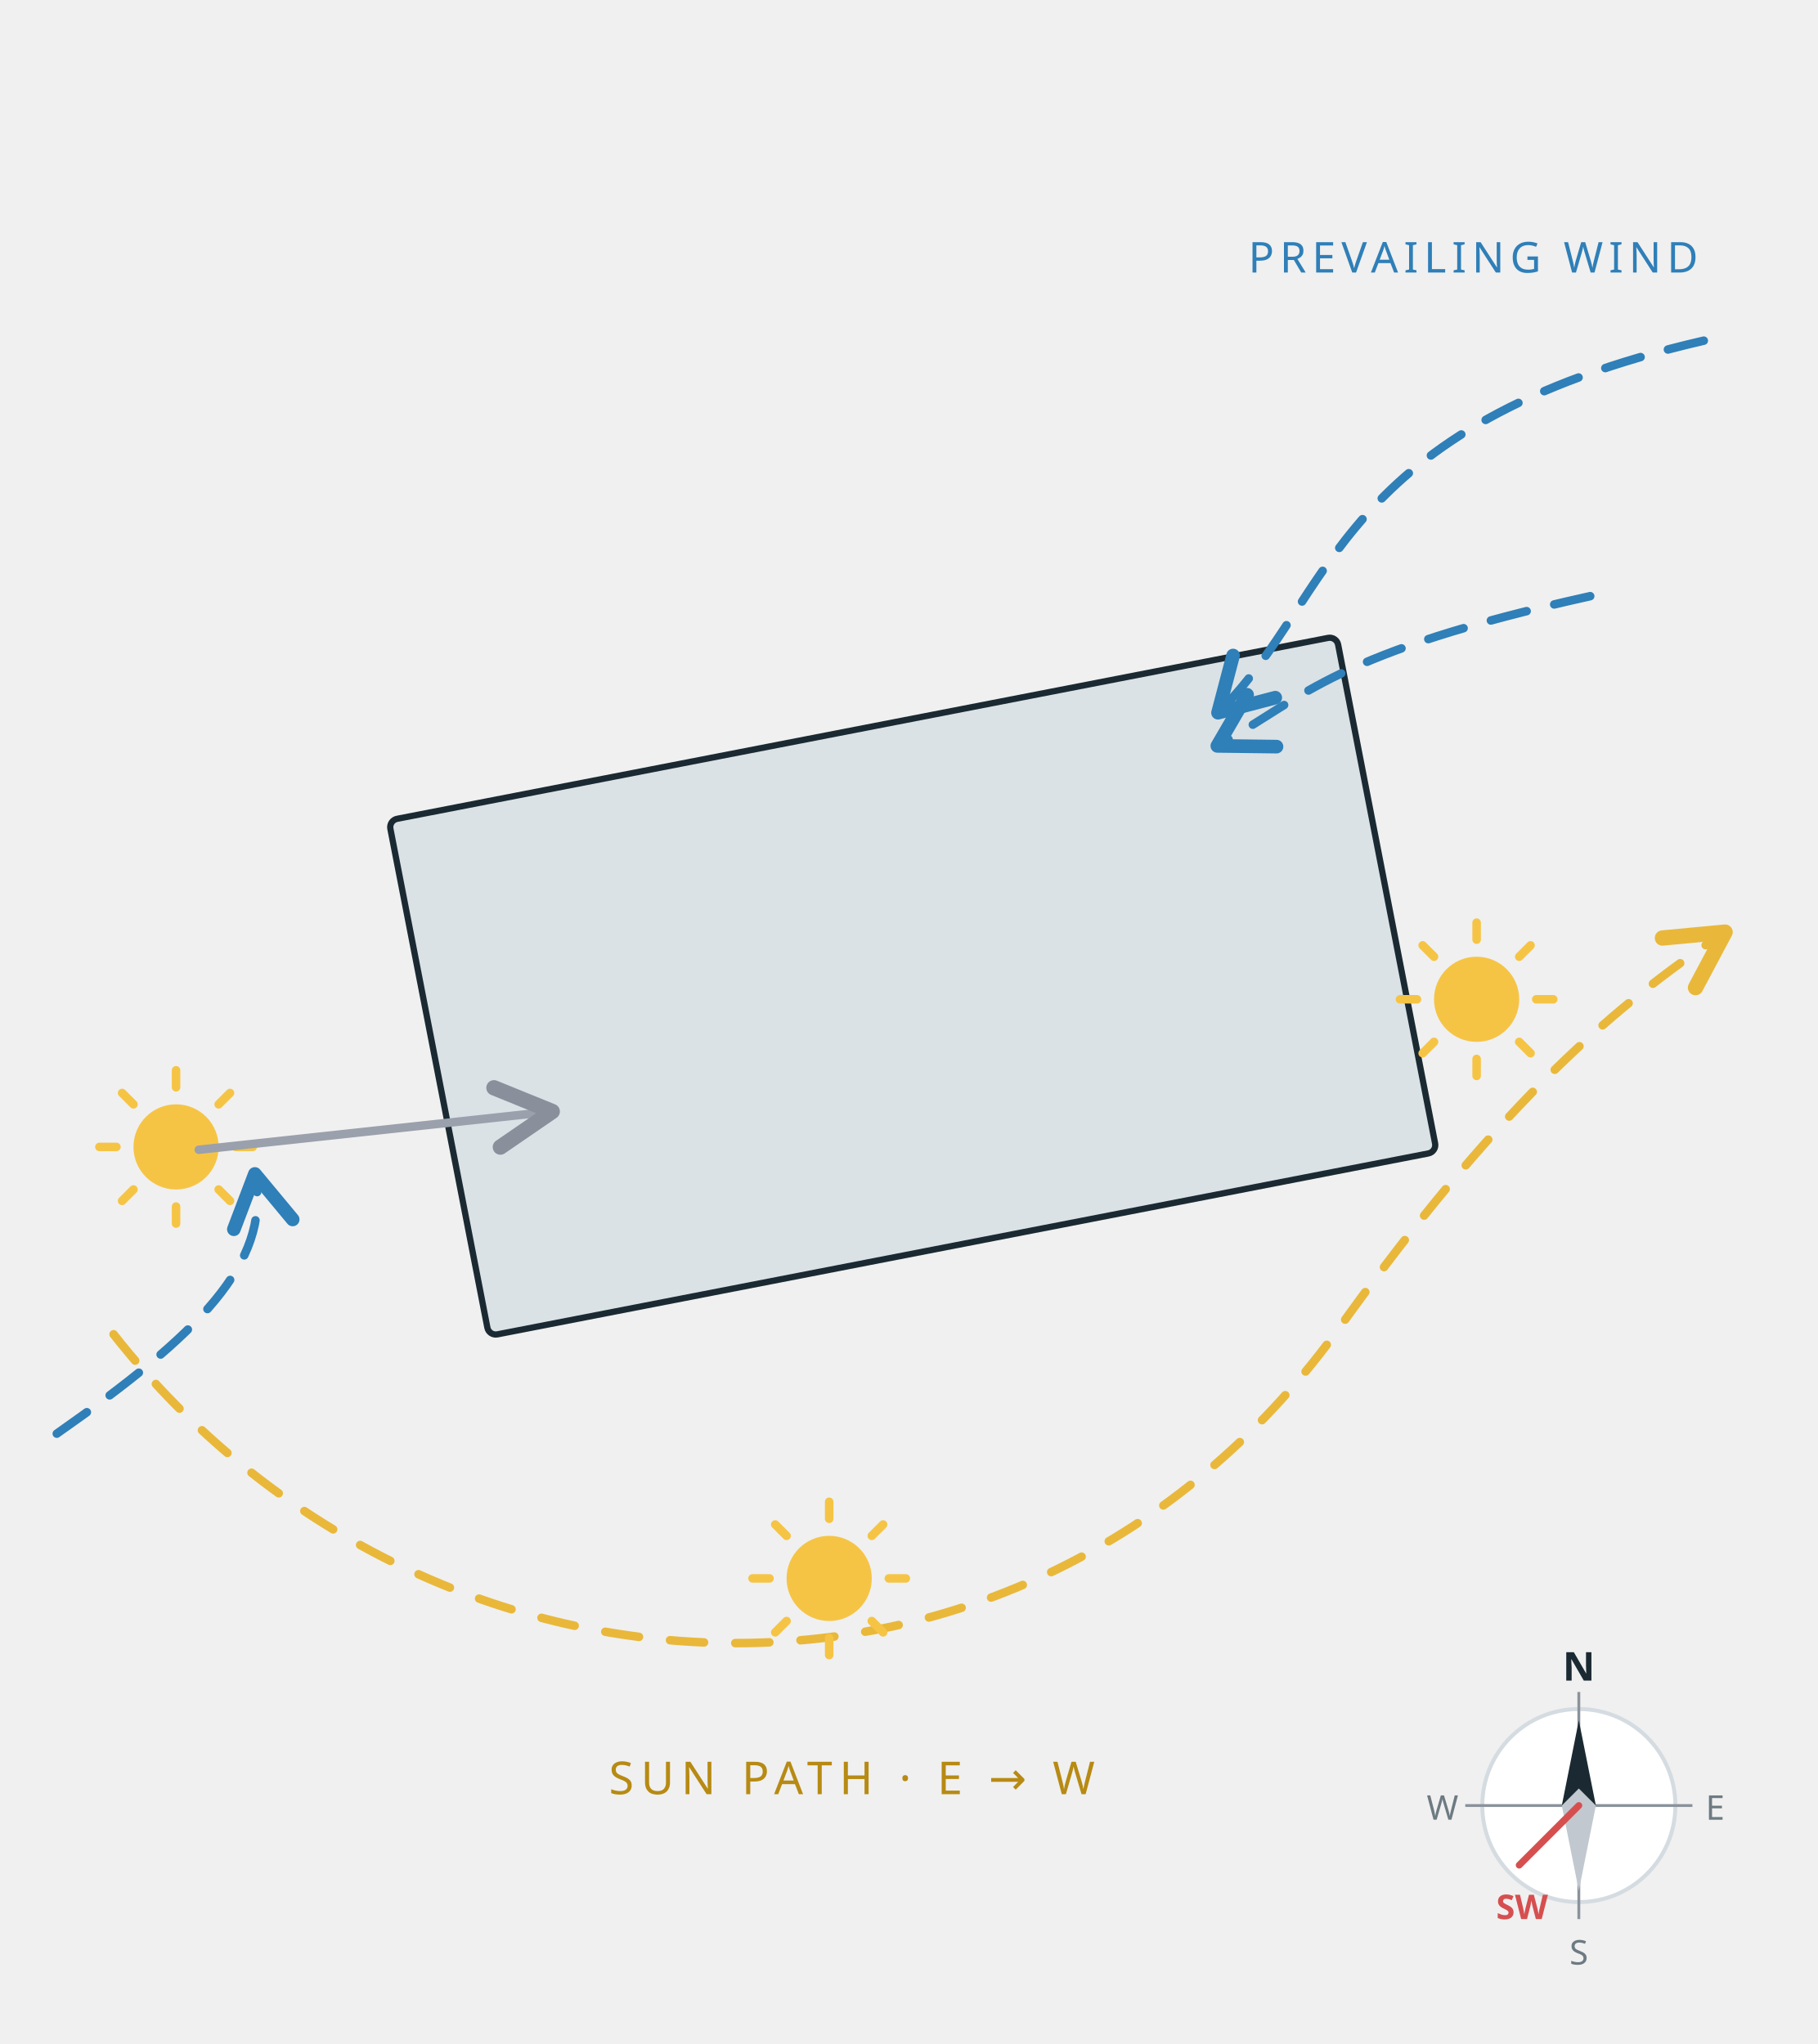
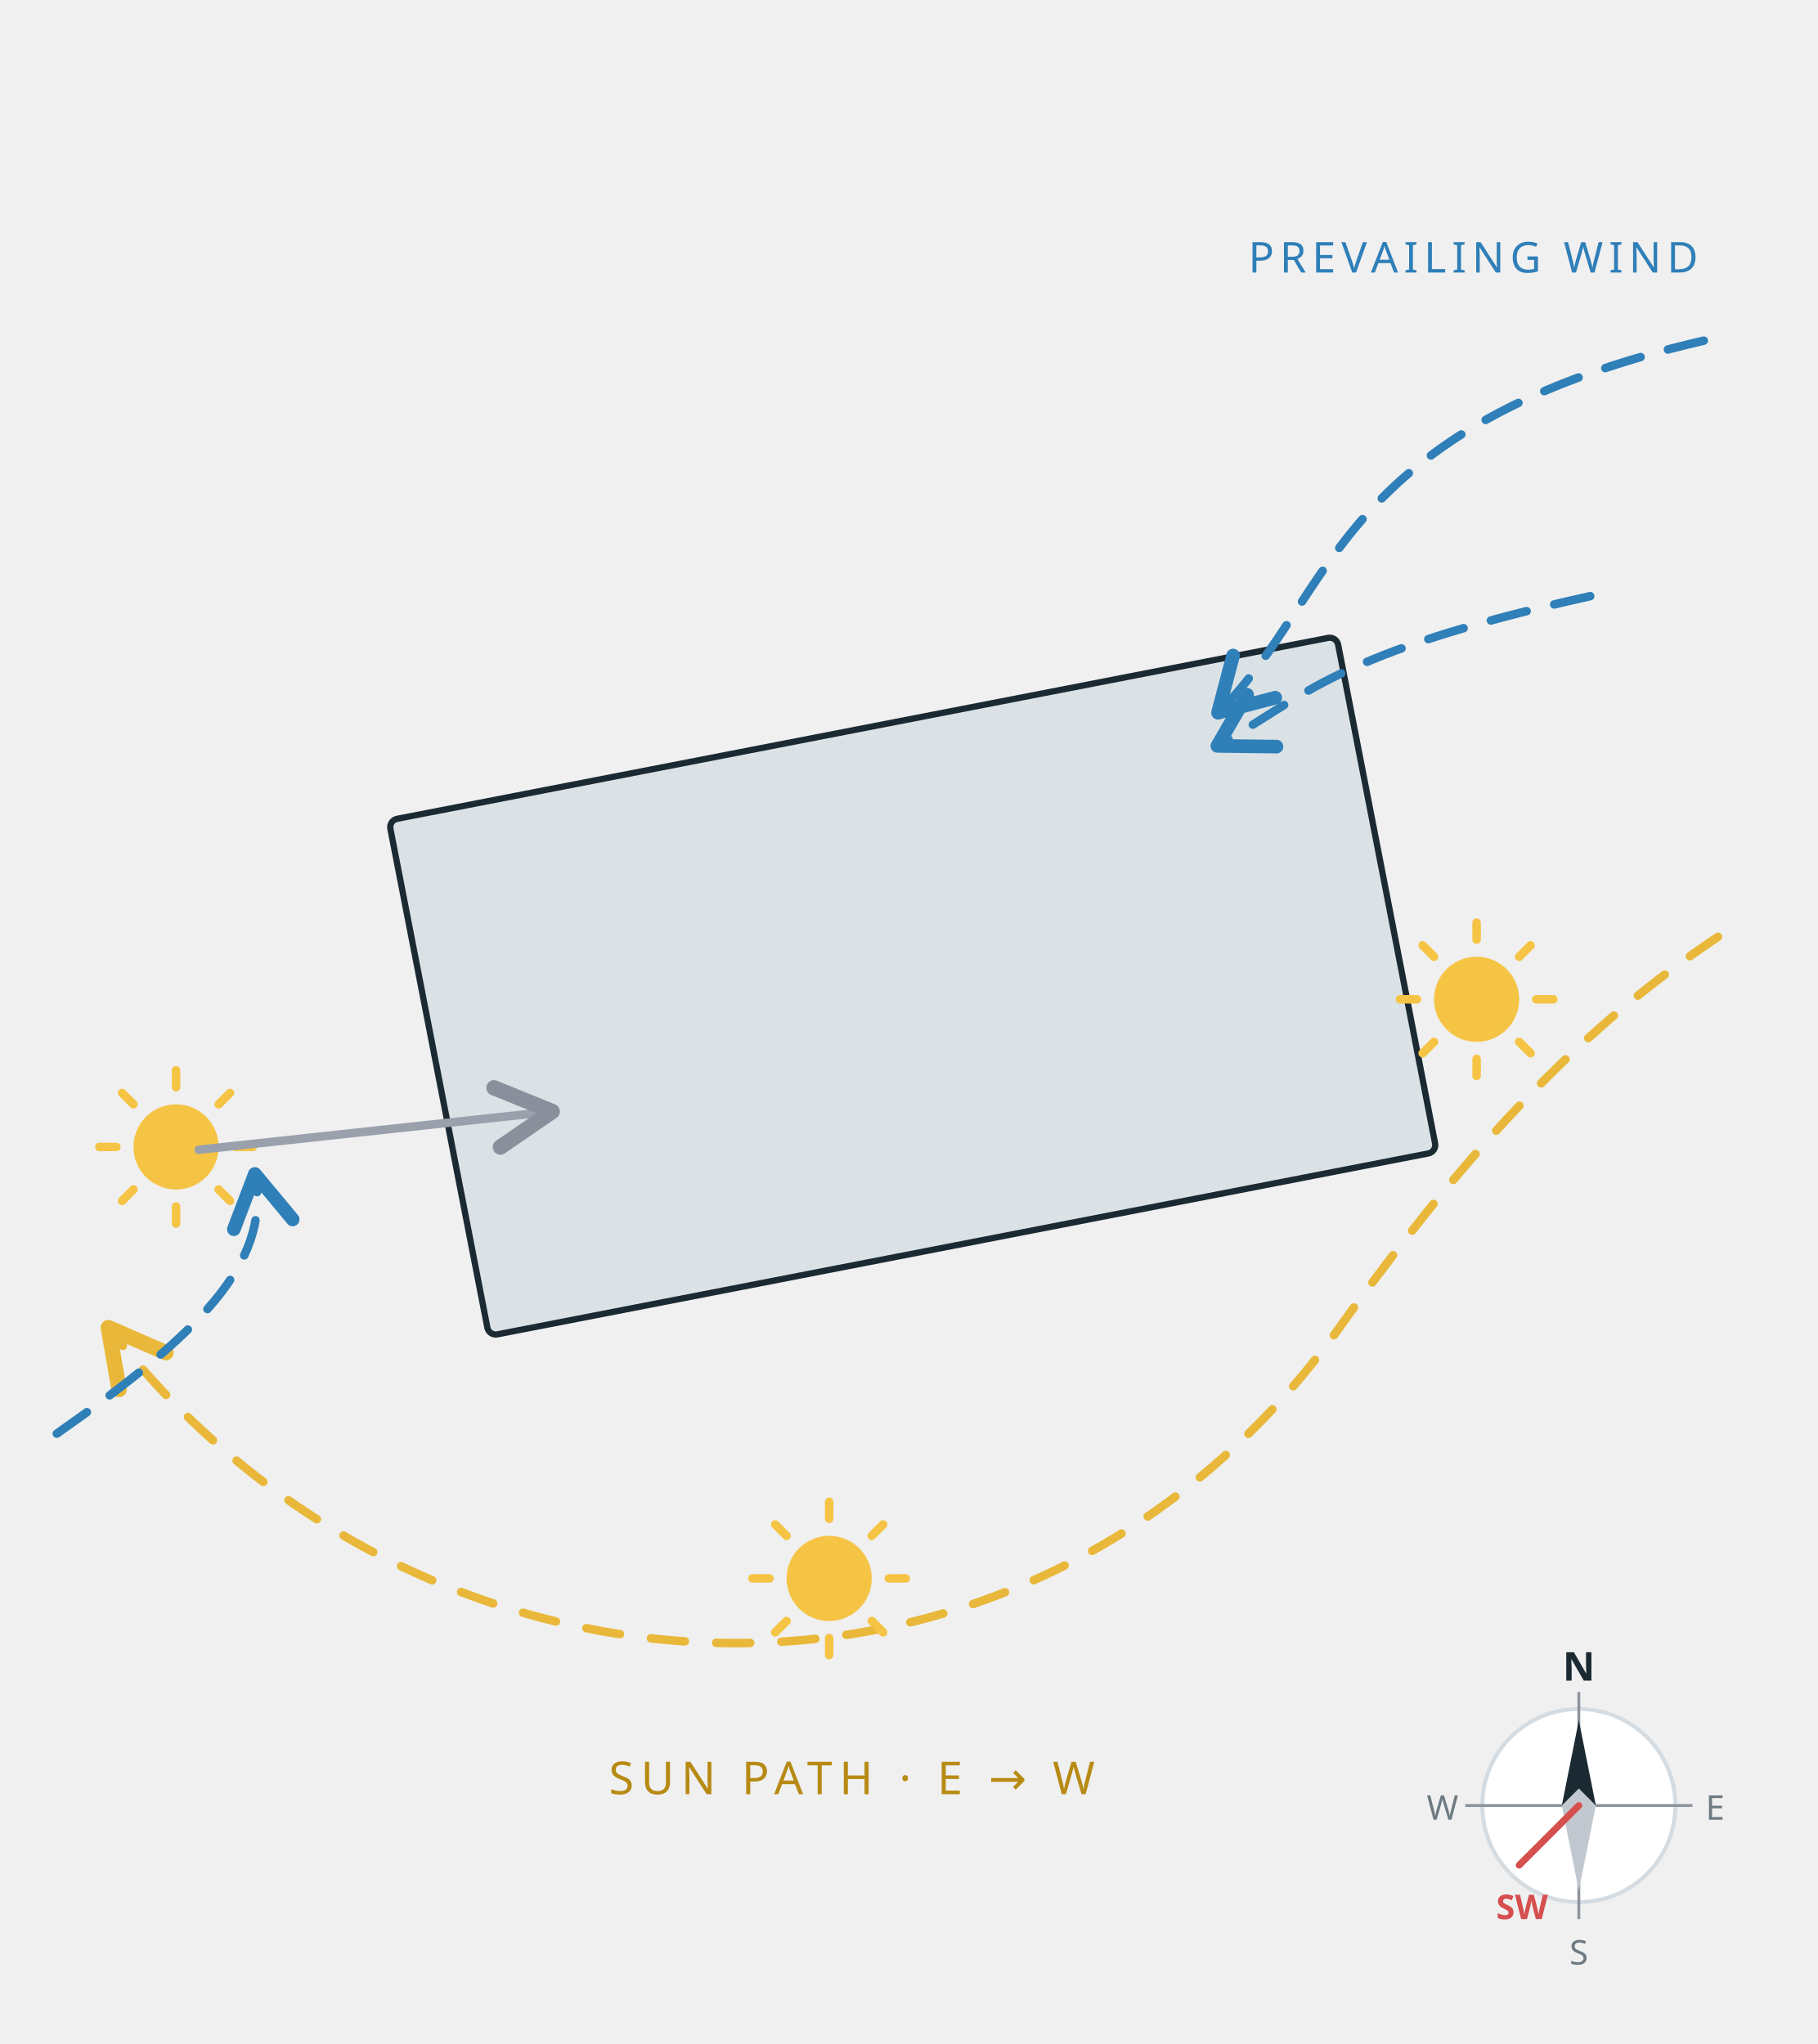
<svg xmlns="http://www.w3.org/2000/svg" viewBox="0 0 640 720" font-family="Quicksand, 'Segoe UI', system-ui, sans-serif">
  <defs>
    <marker id="wind" markerWidth="9" markerHeight="9" refX="6.5" refY="4.5" orient="auto">
      <path d="M1 1 L7 4.5 L1 8" fill="none" stroke="#2f7fb8" stroke-width="1.6" stroke-linecap="round" stroke-linejoin="round" />
    </marker>
    <marker id="sunhead" markerWidth="10" markerHeight="10" refX="6.5" refY="5" orient="auto">
      <path d="M1 1.5 L7.5 5 L1 8.5" fill="none" stroke="#e9b83a" stroke-width="1.8" stroke-linecap="round" stroke-linejoin="round" />
    </marker>
    <marker id="flow" markerWidth="10" markerHeight="10" refX="6" refY="5" orient="auto">
      <path d="M1 1.5 L7.5 5 L1 8.5" fill="none" stroke="#8a8f9c" stroke-width="1.8" stroke-linecap="round" stroke-linejoin="round" />
    </marker>
    <g id="sun">
      <circle r="15" fill="#f6c445" />
      <g stroke="#f6c445" stroke-width="3" stroke-linecap="round">
        <line x1="0" y1="-21" x2="0" y2="-27" />
        <line x1="0" y1="21" x2="0" y2="27" />
        <line x1="-21" y1="0" x2="-27" y2="0" />
        <line x1="21" y1="0" x2="27" y2="0" />
        <line x1="-15" y1="-15" x2="-19" y2="-19" />
        <line x1="15" y1="15" x2="19" y2="19" />
        <line x1="15" y1="-15" x2="19" y2="-19" />
        <line x1="-15" y1="15" x2="-19" y2="19" />
      </g>
    </g>
  </defs>
  <g transform="rotate(-11 320 340)">
    <rect x="150" y="255" width="340" height="185" rx="3" fill="#00618e" fill-opacity="0.09" stroke="#1b2a32" stroke-width="2.2" />
  </g>
-   <path d="M40 470 C 150 610, 360 620, 470 470 C 520 400, 560 360, 605 330" fill="none" stroke="#e9b83a" stroke-width="3" stroke-dasharray="12 11" stroke-linecap="round" marker-end="url(#sunhead)" />
+   <path d="M605 330 C 560 360, 520 400, 470 470 C 360 620, 150 610, 40 470" fill="none" stroke="#e9b83a" stroke-width="3" stroke-dasharray="12 11" stroke-linecap="round" marker-end="url(#sunhead)" />
+   <use href="#sun" x="520" y="352" />
+   <use href="#sun" x="292" y="556" />
  <use href="#sun" x="62" y="404" />
-   <use href="#sun" x="292" y="556" />
-   <use href="#sun" x="520" y="352" />
  <path d="M600 120 C 470 150, 470 210, 430 250" fill="none" stroke="#2f7fb8" stroke-width="3" stroke-dasharray="13 10" stroke-linecap="round" marker-end="url(#wind)" />
  <path d="M560 210 C 470 230, 460 245, 430 262" fill="none" stroke="#2f7fb8" stroke-width="3" stroke-dasharray="13 10" stroke-linecap="round" marker-end="url(#wind)" />
  <path d="M20 505 C 70 470, 95 445, 90 415" fill="none" stroke="#2f7fb8" stroke-width="3" stroke-dasharray="13 10" stroke-linecap="round" marker-end="url(#wind)" />
  <path d="M70 405 L 190 392" fill="none" stroke="#9aa0ac" stroke-width="3" stroke-linecap="round" marker-end="url(#flow)" />
  <text x="300" y="632" text-anchor="middle" font-size="16" letter-spacing="2.5" fill="#b78a13">SUN PATH · E → W</text>
  <text x="598" y="96" text-anchor="end" font-size="15" letter-spacing="2" fill="#2f7fb8">PREVAILING WIND</text>
  <g transform="translate(556 636)">
    <circle r="34" fill="#ffffff" stroke="#d5dce1" stroke-width="1.4" />
    <line x1="0" y1="-40" x2="0" y2="40" stroke="#8a929b" stroke-width="1" />
    <line x1="-40" y1="0" x2="40" y2="0" stroke="#8a929b" stroke-width="1" />
    <path d="M0 -30 L6 0 L0 6 L-6 0 Z" fill="#1b2a32" />
    <path d="M0 30 L6 0 L0 -6 L-6 0 Z" fill="#c2c8cf" />
    <text x="0" y="-44" text-anchor="middle" font-size="14" font-weight="600" fill="#1b2a32">N</text>
    <text x="0" y="56" text-anchor="middle" font-size="12" fill="#6d7a82">S</text>
    <text x="48" y="5" text-anchor="middle" font-size="12" fill="#6d7a82">E</text>
    <text x="-48" y="5" text-anchor="middle" font-size="12" fill="#6d7a82">W</text>
    <line x1="0" y1="0" x2="-21" y2="21" stroke="#d64f4f" stroke-width="2.4" stroke-linecap="round" />
    <text x="-20" y="40" text-anchor="middle" font-size="12" font-weight="600" fill="#d64f4f">SW</text>
  </g>
</svg>
